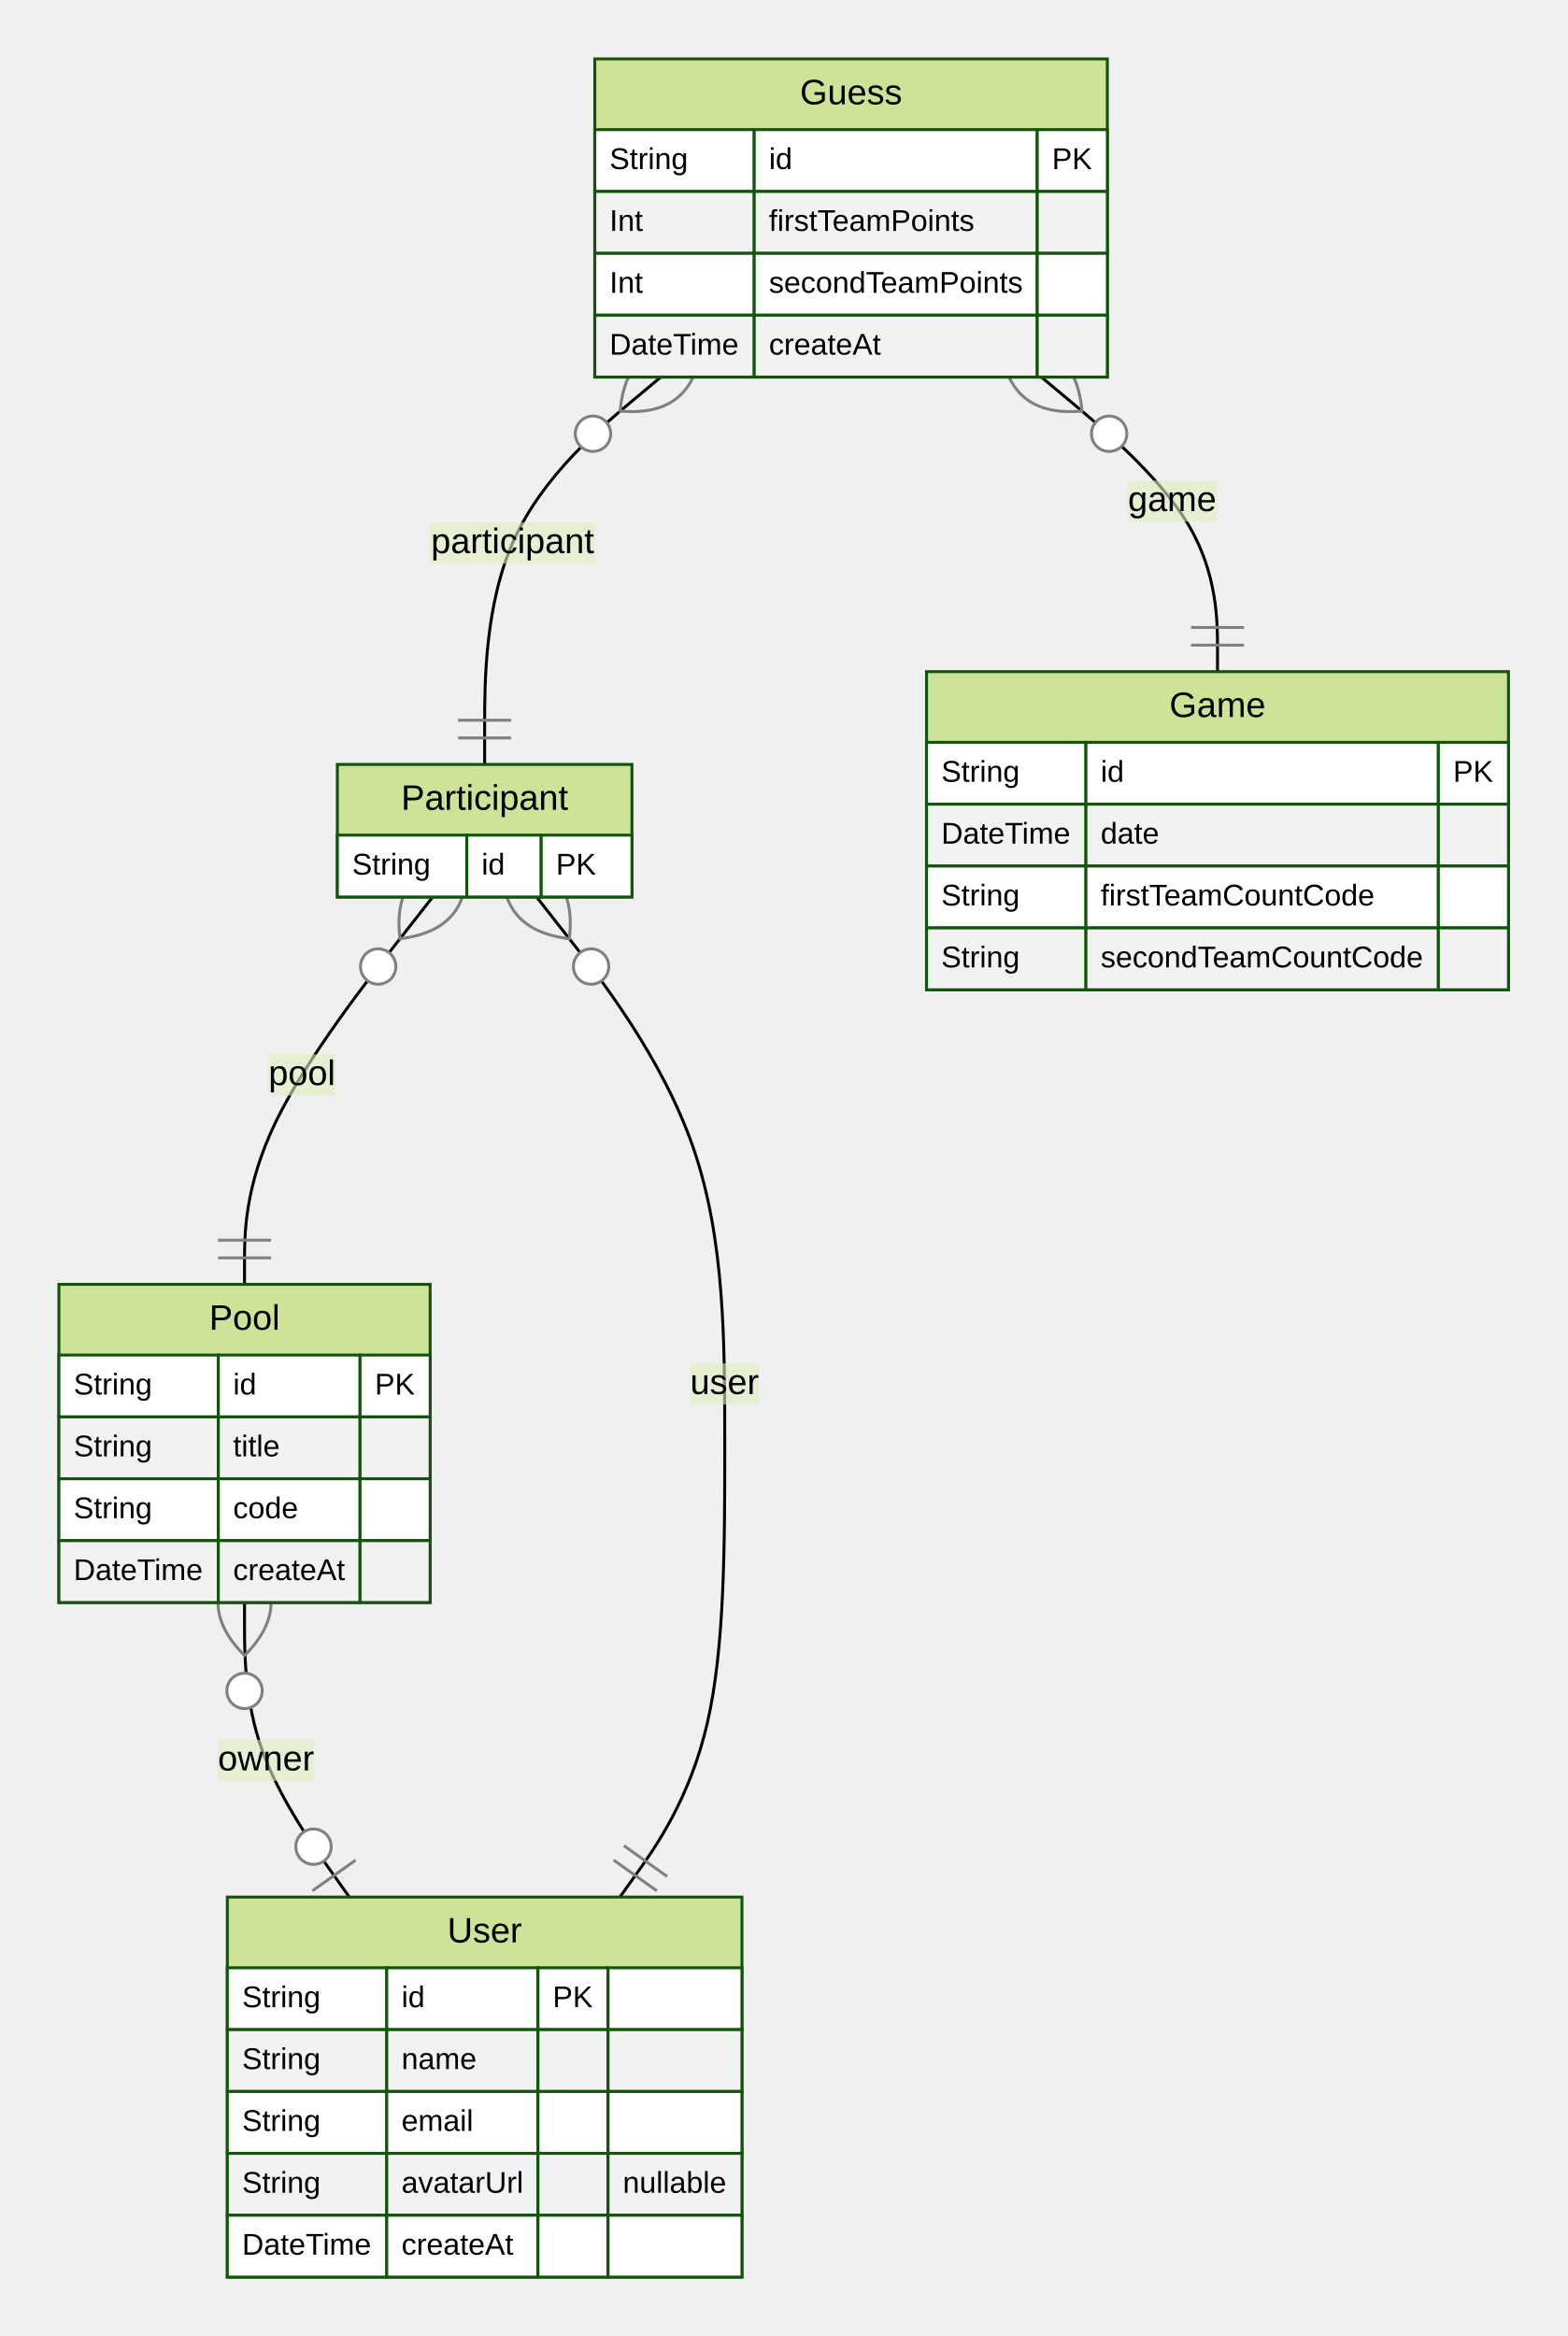
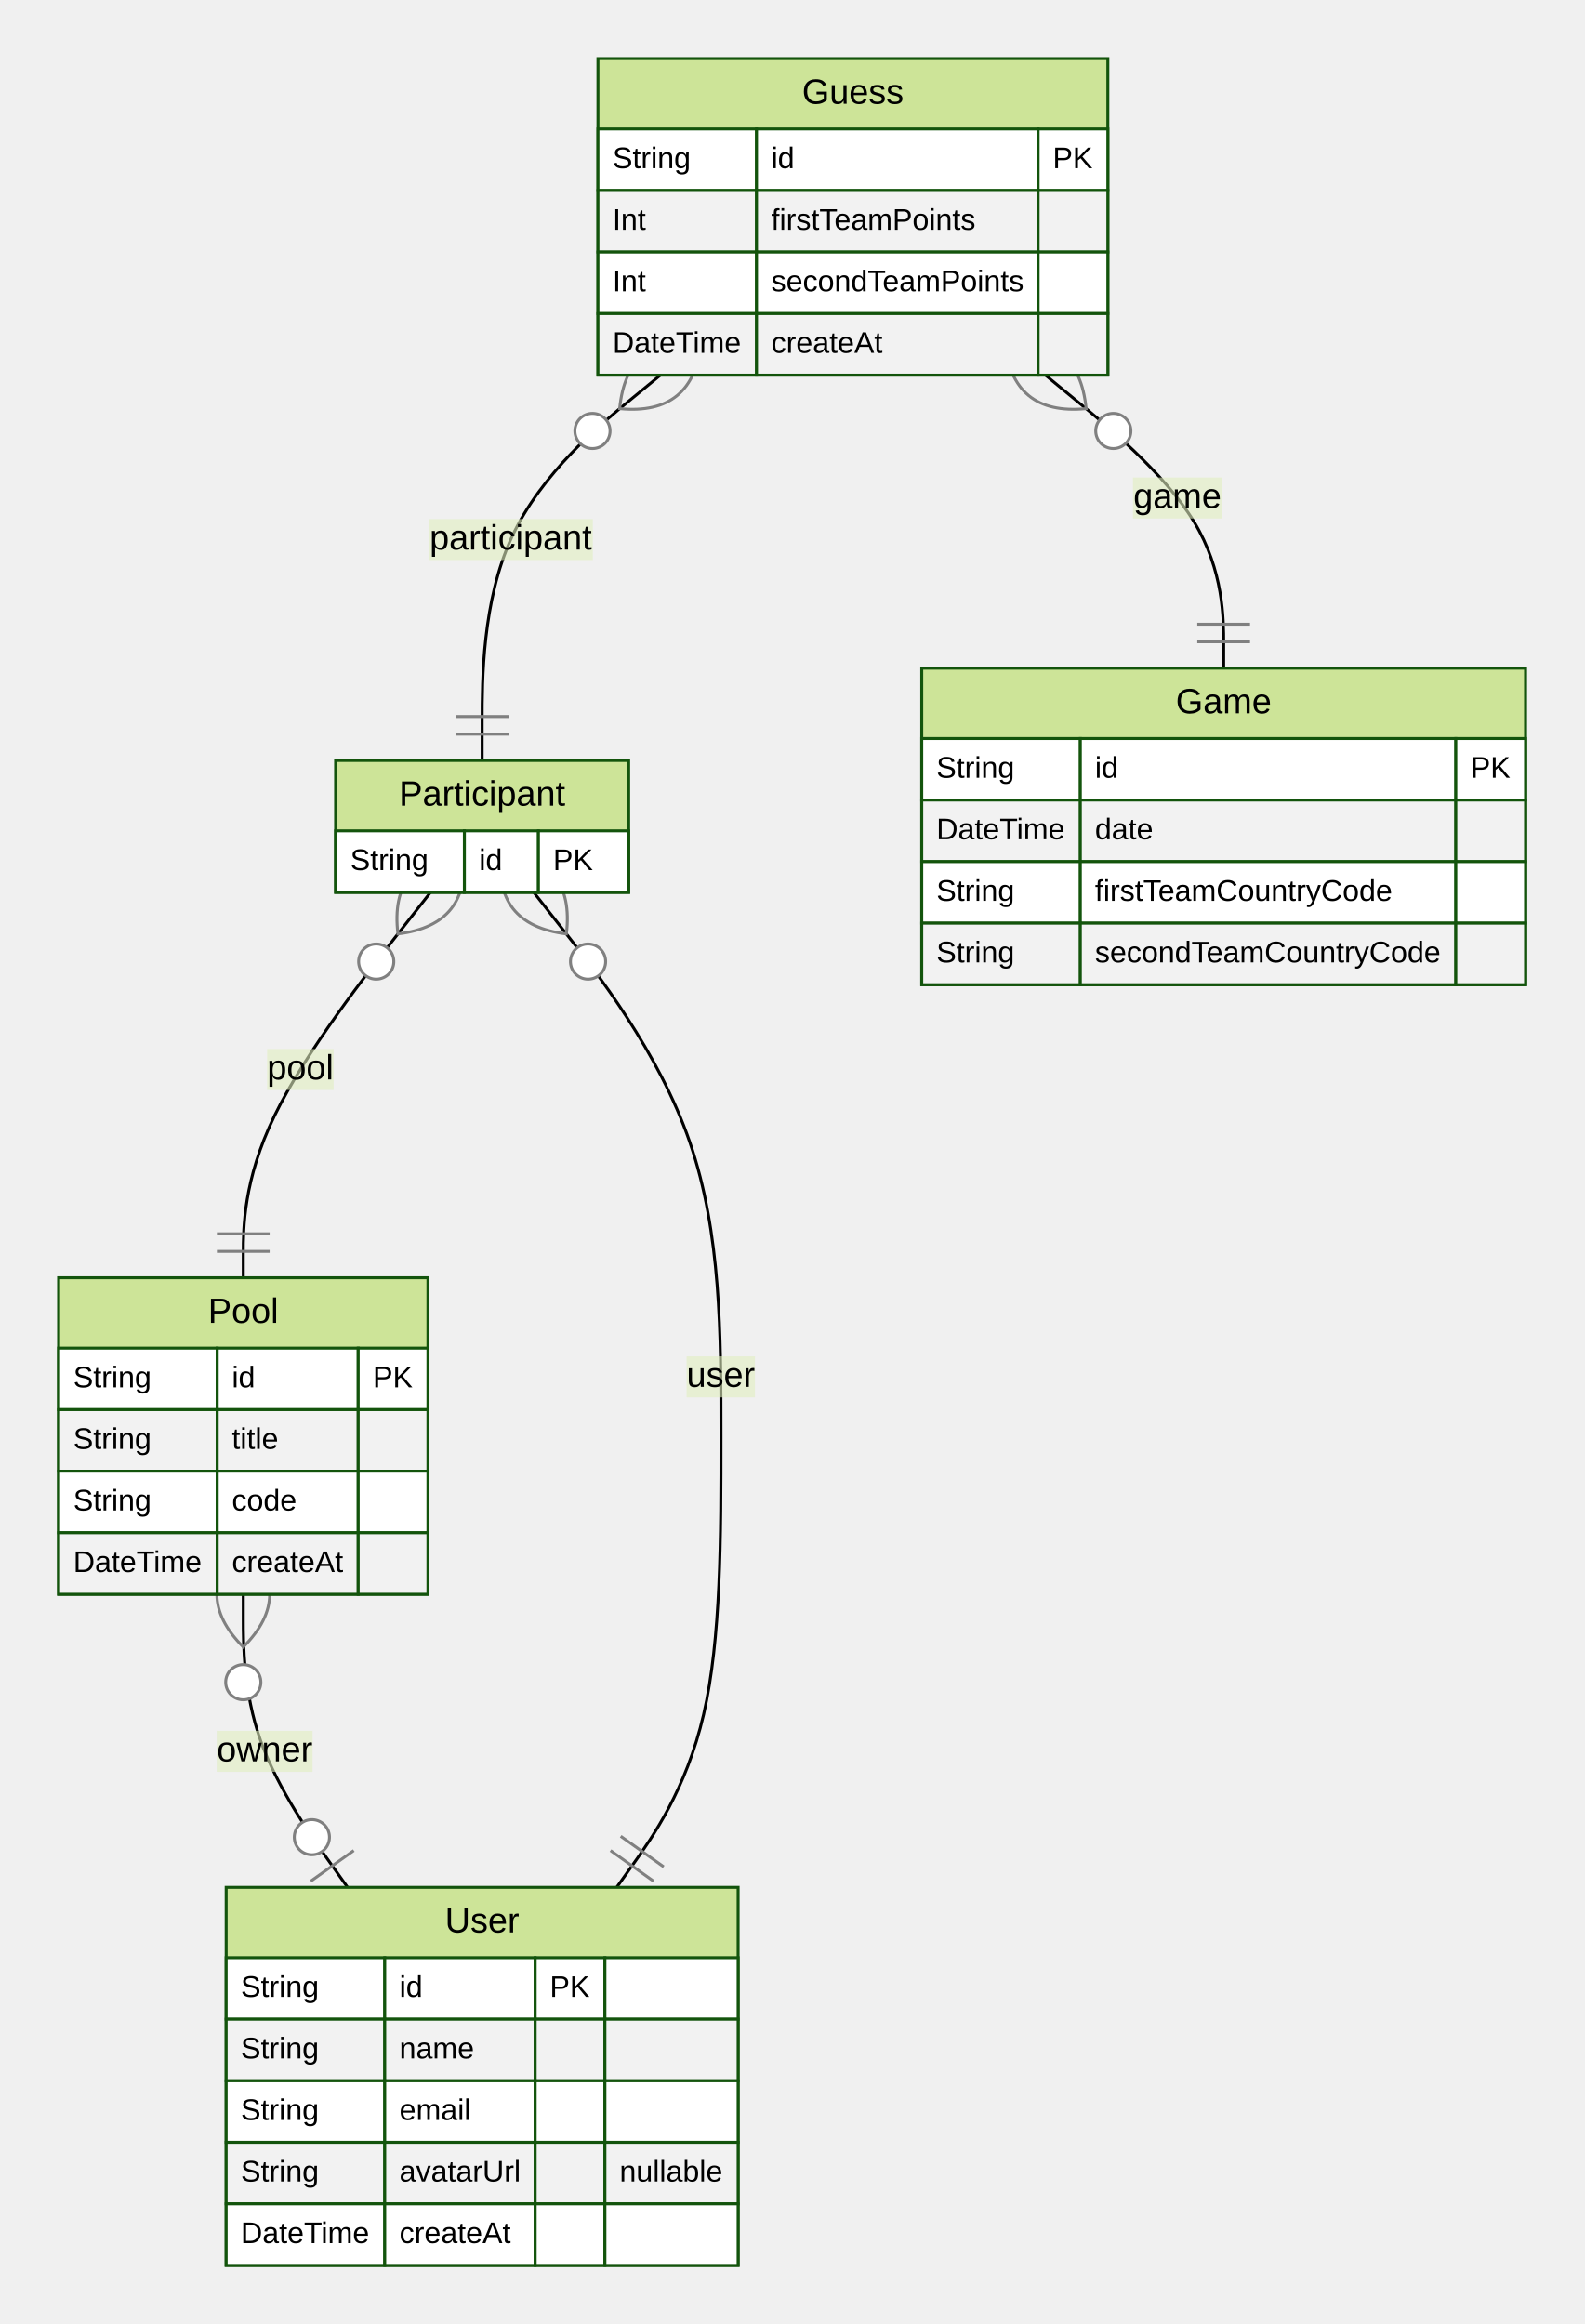
- <svg xmlns="http://www.w3.org/2000/svg" aria-labelledby="chart-title-mermaid-0 chart-desc-mermaid-0" role="img" viewBox="0 0 532.056 793" style="max-width: 532.056px; background-color: white;" width="100%" id="mermaid-0">
+ <svg xmlns="http://www.w3.org/2000/svg" aria-labelledby="chart-title-mermaid-0 chart-desc-mermaid-0" role="img" viewBox="0 0 540.542 793" style="max-width: 540.542px; background-color: white;" width="100%" id="mermaid-0">
  <style>#mermaid-0 {font-family:"trebuchet ms",verdana,arial,sans-serif;font-size:16px;fill:#000000;}#mermaid-0 .error-icon{fill:#552222;}#mermaid-0 .error-text{fill:#552222;stroke:#552222;}#mermaid-0 .edge-thickness-normal{stroke-width:2px;}#mermaid-0 .edge-thickness-thick{stroke-width:3.5px;}#mermaid-0 .edge-pattern-solid{stroke-dasharray:0;}#mermaid-0 .edge-pattern-dashed{stroke-dasharray:3;}#mermaid-0 .edge-pattern-dotted{stroke-dasharray:2;}#mermaid-0 .marker{fill:#000000;stroke:#000000;}#mermaid-0 .marker.cross{stroke:#000000;}#mermaid-0 svg{font-family:"trebuchet ms",verdana,arial,sans-serif;font-size:16px;}#mermaid-0 .entityBox{fill:#cde498;stroke:#13540c;}#mermaid-0 .attributeBoxOdd{fill:#ffffff;stroke:#13540c;}#mermaid-0 .attributeBoxEven{fill:#f2f2f2;stroke:#13540c;}#mermaid-0 .relationshipLabelBox{fill:hsl(78.158, 58.462%, 84.51%);opacity:0.7;background-color:hsl(78.158, 58.462%, 84.51%);}#mermaid-0 .relationshipLabelBox rect{opacity:0.5;}#mermaid-0 .relationshipLine{stroke:#000000;}#mermaid-0 :root{--mermaid-font-family:"trebuchet ms",verdana,arial,sans-serif;}</style>
  <g />
  <defs>
    <marker orient="auto" markerHeight="18" markerWidth="18" refY="9" refX="0" id="ONLY_ONE_START">
      <path d="M9,0 L9,18 M15,0 L15,18" fill="none" stroke="gray" />
    </marker>
  </defs>
  <defs>
    <marker orient="auto" markerHeight="18" markerWidth="18" refY="9" refX="18" id="ONLY_ONE_END">
      <path d="M3,0 L3,18 M9,0 L9,18" fill="none" stroke="gray" />
    </marker>
  </defs>
  <defs>
    <marker orient="auto" markerHeight="18" markerWidth="30" refY="9" refX="0" id="ZERO_OR_ONE_START">
      <circle r="6" cy="9" cx="21" fill="white" stroke="gray" />
      <path d="M9,0 L9,18" fill="none" stroke="gray" />
    </marker>
  </defs>
  <defs>
    <marker orient="auto" markerHeight="18" markerWidth="30" refY="9" refX="30" id="ZERO_OR_ONE_END">
      <circle r="6" cy="9" cx="9" fill="white" stroke="gray" />
      <path d="M21,0 L21,18" fill="none" stroke="gray" />
    </marker>
  </defs>
  <defs>
    <marker orient="auto" markerHeight="36" markerWidth="45" refY="18" refX="18" id="ONE_OR_MORE_START">
      <path d="M0,18 Q 18,0 36,18 Q 18,36 0,18 M42,9 L42,27" fill="none" stroke="gray" />
    </marker>
  </defs>
  <defs>
    <marker orient="auto" markerHeight="36" markerWidth="45" refY="18" refX="27" id="ONE_OR_MORE_END">
      <path d="M3,9 L3,27 M9,18 Q27,0 45,18 Q27,36 9,18" fill="none" stroke="gray" />
    </marker>
  </defs>
  <defs>
    <marker orient="auto" markerHeight="36" markerWidth="57" refY="18" refX="18" id="ZERO_OR_MORE_START">
      <circle r="6" cy="18" cx="48" fill="white" stroke="gray" />
      <path d="M0,18 Q18,0 36,18 Q18,36 0,18" fill="none" stroke="gray" />
    </marker>
  </defs>
  <defs>
    <marker orient="auto" markerHeight="36" markerWidth="57" refY="18" refX="39" id="ZERO_OR_MORE_END">
      <circle r="6" cy="18" cx="9" fill="white" stroke="gray" />
      <path d="M21,18 Q39,0 57,18 Q39,36 21,18" fill="none" stroke="gray" />
    </marker>
  </defs>
  <path marker-start="url(#ZERO_OR_MORE_START)" marker-end="url(#ZERO_OR_ONE_END)" fill="none" stroke="gray" d="M83.009,544L83.009,552.333C83.009,560.667,83.009,577.333,88.94,594C94.872,610.667,106.736,627.333,112.668,635.667L118.6,644" class="er relationshipLine" />
  <path marker-start="url(#ZERO_OR_MORE_START)" marker-end="url(#ONLY_ONE_END)" fill="none" stroke="gray" d="M182.146,304.5L192.791,318.083C203.436,331.667,224.727,358.833,235.372,389.75C246.017,420.667,246.017,455.333,246.017,490C246.017,524.667,246.017,559.333,240.085,585C234.153,610.667,222.29,627.333,216.358,635.667L210.426,644" class="er relationshipLine" />
  <path marker-start="url(#ZERO_OR_MORE_START)" marker-end="url(#ONLY_ONE_END)" fill="none" stroke="gray" d="M146.88,304.5L136.235,318.083C125.589,331.667,104.299,358.833,93.654,380.75C83.009,402.667,83.009,419.333,83.009,427.667L83.009,436" class="er relationshipLine" />
-   <path marker-start="url(#ZERO_OR_MORE_START)" marker-end="url(#ONLY_ONE_END)" fill="none" stroke="gray" d="M353.483,128L363.45,136.333C373.417,144.667,393.351,161.333,403.317,178C413.284,194.667,413.284,211.333,413.284,219.667L413.284,228" class="er relationshipLine" />
-   <path marker-start="url(#ZERO_OR_MORE_START)" marker-end="url(#ONLY_ONE_END)" fill="none" stroke="gray" d="M224.314,128L214.347,136.333C204.38,144.667,184.446,161.333,174.48,183.25C164.513,205.167,164.513,232.333,164.513,245.917L164.513,259.5" class="er relationshipLine" />
+   <path marker-start="url(#ZERO_OR_MORE_START)" marker-end="url(#ONLY_ONE_END)" fill="none" stroke="gray" d="M356.707,128L366.843,136.333C376.98,144.667,397.254,161.333,407.391,178C417.527,194.667,417.527,211.333,417.527,219.667L417.527,228" class="er relationshipLine" />
+   <path marker-start="url(#ZERO_OR_MORE_START)" marker-end="url(#ONLY_ONE_END)" fill="none" stroke="gray" d="M225.334,128L215.197,136.333C205.06,144.667,184.786,161.333,174.65,183.25C164.513,205.167,164.513,232.333,164.513,245.917L164.513,259.5" class="er relationshipLine" />
  <g transform="translate(20,436 )" id="Pool">
    <rect height="108" width="126.017" y="0" x="0" stroke="gray" fill-opacity="100%" fill="honeydew" class="er entityBox" />
    <text transform="translate(63.00859,12)" style="font-family: &quot;trebuchet ms&quot;, verdana, arial, sans-serif;; font-size: 12px" text-anchor="middle" dominant-baseline="middle" y="0" x="0" id="entity-Pool" class="er entityLabel">Pool</text>
    <rect height="21" width="54.113" y="24" x="0" stroke="gray" fill-opacity="100%" fill="honeydew" class="er attributeBoxOdd" />
    <text transform="translate(5,34.5)" style="font-family: &quot;trebuchet ms&quot;, verdana, arial, sans-serif;; font-size: 10.2px" text-anchor="left" dominant-baseline="middle" y="0" x="0" id="entity-Pool-attr-1-type" class="er entityLabel">String</text>
    <rect height="21" width="48.109" y="24" x="54.113" stroke="gray" fill-opacity="100%" fill="honeydew" class="er attributeBoxOdd" />
    <text transform="translate(59.11313,34.5)" style="font-family: &quot;trebuchet ms&quot;, verdana, arial, sans-serif;; font-size: 10.2px" text-anchor="left" dominant-baseline="middle" y="0" x="0" id="entity-Pool-attr-1-name" class="er entityLabel">id</text>
    <rect height="21" width="23.795" y="24" x="102.222" stroke="gray" fill-opacity="100%" fill="honeydew" class="er attributeBoxOdd" />
    <text transform="translate(107.2222,34.5)" style="font-family: &quot;trebuchet ms&quot;, verdana, arial, sans-serif;; font-size: 10.2px" text-anchor="left" dominant-baseline="middle" y="0" x="0" id="entity-Pool-attr-1-key" class="er entityLabel">PK</text>
    <rect height="21" width="54.113" y="45" x="0" stroke="gray" fill-opacity="100%" fill="honeydew" class="er attributeBoxEven" />
    <text transform="translate(5,55.5)" style="font-family: &quot;trebuchet ms&quot;, verdana, arial, sans-serif;; font-size: 10.2px" text-anchor="left" dominant-baseline="middle" y="0" x="0" id="entity-Pool-attr-2-type" class="er entityLabel">String</text>
    <rect height="21" width="48.109" y="45" x="54.113" stroke="gray" fill-opacity="100%" fill="honeydew" class="er attributeBoxEven" />
    <text transform="translate(59.11313,55.5)" style="font-family: &quot;trebuchet ms&quot;, verdana, arial, sans-serif;; font-size: 10.2px" text-anchor="left" dominant-baseline="middle" y="0" x="0" id="entity-Pool-attr-2-name" class="er entityLabel">title</text>
    <rect height="21" width="23.795" y="45" x="102.222" stroke="gray" fill-opacity="100%" fill="honeydew" class="er attributeBoxEven" />
    <text transform="translate(107.2222,55.5)" style="font-family: &quot;trebuchet ms&quot;, verdana, arial, sans-serif;; font-size: 10.2px" text-anchor="left" dominant-baseline="middle" y="0" x="0" id="entity-Pool-attr-2-key" class="er entityLabel" />
    <rect height="21" width="54.113" y="66" x="0" stroke="gray" fill-opacity="100%" fill="honeydew" class="er attributeBoxOdd" />
    <text transform="translate(5,76.5)" style="font-family: &quot;trebuchet ms&quot;, verdana, arial, sans-serif;; font-size: 10.2px" text-anchor="left" dominant-baseline="middle" y="0" x="0" id="entity-Pool-attr-3-type" class="er entityLabel">String</text>
    <rect height="21" width="48.109" y="66" x="54.113" stroke="gray" fill-opacity="100%" fill="honeydew" class="er attributeBoxOdd" />
    <text transform="translate(59.11313,76.5)" style="font-family: &quot;trebuchet ms&quot;, verdana, arial, sans-serif;; font-size: 10.2px" text-anchor="left" dominant-baseline="middle" y="0" x="0" id="entity-Pool-attr-3-name" class="er entityLabel">code</text>
    <rect height="21" width="23.795" y="66" x="102.222" stroke="gray" fill-opacity="100%" fill="honeydew" class="er attributeBoxOdd" />
    <text transform="translate(107.2222,76.5)" style="font-family: &quot;trebuchet ms&quot;, verdana, arial, sans-serif;; font-size: 10.2px" text-anchor="left" dominant-baseline="middle" y="0" x="0" id="entity-Pool-attr-3-key" class="er entityLabel" />
    <rect height="21" width="54.113" y="87" x="0" stroke="gray" fill-opacity="100%" fill="honeydew" class="er attributeBoxEven" />
    <text transform="translate(5,97.5)" style="font-family: &quot;trebuchet ms&quot;, verdana, arial, sans-serif;; font-size: 10.2px" text-anchor="left" dominant-baseline="middle" y="0" x="0" id="entity-Pool-attr-4-type" class="er entityLabel">DateTime</text>
    <rect height="21" width="48.109" y="87" x="54.113" stroke="gray" fill-opacity="100%" fill="honeydew" class="er attributeBoxEven" />
    <text transform="translate(59.11313,97.5)" style="font-family: &quot;trebuchet ms&quot;, verdana, arial, sans-serif;; font-size: 10.2px" text-anchor="left" dominant-baseline="middle" y="0" x="0" id="entity-Pool-attr-4-name" class="er entityLabel">createAt</text>
    <rect height="21" width="23.795" y="87" x="102.222" stroke="gray" fill-opacity="100%" fill="honeydew" class="er attributeBoxEven" />
    <text transform="translate(107.2222,97.5)" style="font-family: &quot;trebuchet ms&quot;, verdana, arial, sans-serif;; font-size: 10.2px" text-anchor="left" dominant-baseline="middle" y="0" x="0" id="entity-Pool-attr-4-key" class="er entityLabel" />
  </g>
  <g transform="translate(114.5129,259.5 )" id="Participant">
    <rect height="45" width="100" y="0" x="0" stroke="gray" fill-opacity="100%" fill="honeydew" class="er entityBox" />
    <text transform="translate(50,12)" style="font-family: &quot;trebuchet ms&quot;, verdana, arial, sans-serif;; font-size: 12px" text-anchor="middle" dominant-baseline="middle" y="0" x="0" id="entity-Participant" class="er entityLabel">Participant</text>
    <rect height="21" width="43.945" y="24" x="0" stroke="gray" fill-opacity="100%" fill="honeydew" class="er attributeBoxOdd" />
    <text transform="translate(5,34.5)" style="font-family: &quot;trebuchet ms&quot;, verdana, arial, sans-serif;; font-size: 10.2px" text-anchor="left" dominant-baseline="middle" y="0" x="0" id="entity-Participant-attr-1-type" class="er entityLabel">String</text>
    <rect height="21" width="25.262" y="24" x="43.945" stroke="gray" fill-opacity="100%" fill="honeydew" class="er attributeBoxOdd" />
    <text transform="translate(48.94526,34.5)" style="font-family: &quot;trebuchet ms&quot;, verdana, arial, sans-serif;; font-size: 10.2px" text-anchor="left" dominant-baseline="middle" y="0" x="0" id="entity-Participant-attr-1-name" class="er entityLabel">id</text>
    <rect height="21" width="30.793" y="24" x="69.207" stroke="gray" fill-opacity="100%" fill="honeydew" class="er attributeBoxOdd" />
    <text transform="translate(74.20681,34.5)" style="font-family: &quot;trebuchet ms&quot;, verdana, arial, sans-serif;; font-size: 10.2px" text-anchor="left" dominant-baseline="middle" y="0" x="0" id="entity-Participant-attr-1-key" class="er entityLabel">PK</text>
  </g>
  <g transform="translate(77.16816,644 )" id="User">
    <rect height="129" width="174.689" y="0" x="0" stroke="gray" fill-opacity="100%" fill="honeydew" class="er entityBox" />
    <text transform="translate(87.34473,12)" style="font-family: &quot;trebuchet ms&quot;, verdana, arial, sans-serif;; font-size: 12px" text-anchor="middle" dominant-baseline="middle" y="0" x="0" id="entity-User" class="er entityLabel">User</text>
    <rect height="21" width="54.113" y="24" x="0" stroke="gray" fill-opacity="100%" fill="honeydew" class="er attributeBoxOdd" />
    <text transform="translate(5,34.5)" style="font-family: &quot;trebuchet ms&quot;, verdana, arial, sans-serif;; font-size: 10.2px" text-anchor="left" dominant-baseline="middle" y="0" x="0" id="entity-User-attr-1-type" class="er entityLabel">String</text>
    <rect height="21" width="51.328" y="24" x="54.113" stroke="gray" fill-opacity="100%" fill="honeydew" class="er attributeBoxOdd" />
    <text transform="translate(59.11313,34.5)" style="font-family: &quot;trebuchet ms&quot;, verdana, arial, sans-serif;; font-size: 10.2px" text-anchor="left" dominant-baseline="middle" y="0" x="0" id="entity-User-attr-1-name" class="er entityLabel">id</text>
    <rect height="21" width="23.795" y="24" x="105.441" stroke="gray" fill-opacity="100%" fill="honeydew" class="er attributeBoxOdd" />
    <text transform="translate(110.4413,34.5)" style="font-family: &quot;trebuchet ms&quot;, verdana, arial, sans-serif;; font-size: 10.2px" text-anchor="left" dominant-baseline="middle" y="0" x="0" id="entity-User-attr-1-key" class="er entityLabel">PK</text>
    <rect height="21" width="45.453" y="24" x="129.236" stroke="gray" fill-opacity="100%" fill="honeydew" class="er attributeBoxOdd" />
    <text transform="translate(134.2362,34.5)" style="font-family: &quot;trebuchet ms&quot;, verdana, arial, sans-serif;; font-size: 10.2px" text-anchor="left" dominant-baseline="middle" y="0" x="0" id="entity-User-attr-1-comment" class="er entityLabel" />
    <rect height="21" width="54.113" y="45" x="0" stroke="gray" fill-opacity="100%" fill="honeydew" class="er attributeBoxEven" />
    <text transform="translate(5,55.5)" style="font-family: &quot;trebuchet ms&quot;, verdana, arial, sans-serif;; font-size: 10.2px" text-anchor="left" dominant-baseline="middle" y="0" x="0" id="entity-User-attr-2-type" class="er entityLabel">String</text>
    <rect height="21" width="51.328" y="45" x="54.113" stroke="gray" fill-opacity="100%" fill="honeydew" class="er attributeBoxEven" />
    <text transform="translate(59.11313,55.5)" style="font-family: &quot;trebuchet ms&quot;, verdana, arial, sans-serif;; font-size: 10.2px" text-anchor="left" dominant-baseline="middle" y="0" x="0" id="entity-User-attr-2-name" class="er entityLabel">name</text>
    <rect height="21" width="23.795" y="45" x="105.441" stroke="gray" fill-opacity="100%" fill="honeydew" class="er attributeBoxEven" />
    <text transform="translate(110.4413,55.5)" style="font-family: &quot;trebuchet ms&quot;, verdana, arial, sans-serif;; font-size: 10.2px" text-anchor="left" dominant-baseline="middle" y="0" x="0" id="entity-User-attr-2-key" class="er entityLabel" />
    <rect height="21" width="45.453" y="45" x="129.236" stroke="gray" fill-opacity="100%" fill="honeydew" class="er attributeBoxEven" />
    <text transform="translate(134.2362,55.5)" style="font-family: &quot;trebuchet ms&quot;, verdana, arial, sans-serif;; font-size: 10.2px" text-anchor="left" dominant-baseline="middle" y="0" x="0" id="entity-User-attr-2-comment" class="er entityLabel" />
    <rect height="21" width="54.113" y="66" x="0" stroke="gray" fill-opacity="100%" fill="honeydew" class="er attributeBoxOdd" />
    <text transform="translate(5,76.5)" style="font-family: &quot;trebuchet ms&quot;, verdana, arial, sans-serif;; font-size: 10.2px" text-anchor="left" dominant-baseline="middle" y="0" x="0" id="entity-User-attr-3-type" class="er entityLabel">String</text>
    <rect height="21" width="51.328" y="66" x="54.113" stroke="gray" fill-opacity="100%" fill="honeydew" class="er attributeBoxOdd" />
    <text transform="translate(59.11313,76.5)" style="font-family: &quot;trebuchet ms&quot;, verdana, arial, sans-serif;; font-size: 10.2px" text-anchor="left" dominant-baseline="middle" y="0" x="0" id="entity-User-attr-3-name" class="er entityLabel">email</text>
    <rect height="21" width="23.795" y="66" x="105.441" stroke="gray" fill-opacity="100%" fill="honeydew" class="er attributeBoxOdd" />
    <text transform="translate(110.4413,76.5)" style="font-family: &quot;trebuchet ms&quot;, verdana, arial, sans-serif;; font-size: 10.2px" text-anchor="left" dominant-baseline="middle" y="0" x="0" id="entity-User-attr-3-key" class="er entityLabel" />
    <rect height="21" width="45.453" y="66" x="129.236" stroke="gray" fill-opacity="100%" fill="honeydew" class="er attributeBoxOdd" />
    <text transform="translate(134.2362,76.5)" style="font-family: &quot;trebuchet ms&quot;, verdana, arial, sans-serif;; font-size: 10.2px" text-anchor="left" dominant-baseline="middle" y="0" x="0" id="entity-User-attr-3-comment" class="er entityLabel" />
    <rect height="21" width="54.113" y="87" x="0" stroke="gray" fill-opacity="100%" fill="honeydew" class="er attributeBoxEven" />
    <text transform="translate(5,97.5)" style="font-family: &quot;trebuchet ms&quot;, verdana, arial, sans-serif;; font-size: 10.2px" text-anchor="left" dominant-baseline="middle" y="0" x="0" id="entity-User-attr-4-type" class="er entityLabel">String</text>
    <rect height="21" width="51.328" y="87" x="54.113" stroke="gray" fill-opacity="100%" fill="honeydew" class="er attributeBoxEven" />
    <text transform="translate(59.11313,97.5)" style="font-family: &quot;trebuchet ms&quot;, verdana, arial, sans-serif;; font-size: 10.2px" text-anchor="left" dominant-baseline="middle" y="0" x="0" id="entity-User-attr-4-name" class="er entityLabel">avatarUrl</text>
    <rect height="21" width="23.795" y="87" x="105.441" stroke="gray" fill-opacity="100%" fill="honeydew" class="er attributeBoxEven" />
    <text transform="translate(110.4413,97.5)" style="font-family: &quot;trebuchet ms&quot;, verdana, arial, sans-serif;; font-size: 10.2px" text-anchor="left" dominant-baseline="middle" y="0" x="0" id="entity-User-attr-4-key" class="er entityLabel" />
    <rect height="21" width="45.453" y="87" x="129.236" stroke="gray" fill-opacity="100%" fill="honeydew" class="er attributeBoxEven" />
    <text transform="translate(134.2362,97.5)" style="font-family: &quot;trebuchet ms&quot;, verdana, arial, sans-serif;; font-size: 10.2px" text-anchor="left" dominant-baseline="middle" y="0" x="0" id="entity-User-attr-4-comment" class="er entityLabel">nullable</text>
    <rect height="21" width="54.113" y="108" x="0" stroke="gray" fill-opacity="100%" fill="honeydew" class="er attributeBoxOdd" />
    <text transform="translate(5,118.5)" style="font-family: &quot;trebuchet ms&quot;, verdana, arial, sans-serif;; font-size: 10.2px" text-anchor="left" dominant-baseline="middle" y="0" x="0" id="entity-User-attr-5-type" class="er entityLabel">DateTime</text>
    <rect height="21" width="51.328" y="108" x="54.113" stroke="gray" fill-opacity="100%" fill="honeydew" class="er attributeBoxOdd" />
    <text transform="translate(59.11313,118.5)" style="font-family: &quot;trebuchet ms&quot;, verdana, arial, sans-serif;; font-size: 10.2px" text-anchor="left" dominant-baseline="middle" y="0" x="0" id="entity-User-attr-5-name" class="er entityLabel">createAt</text>
    <rect height="21" width="23.795" y="108" x="105.441" stroke="gray" fill-opacity="100%" fill="honeydew" class="er attributeBoxOdd" />
    <text transform="translate(110.4413,118.5)" style="font-family: &quot;trebuchet ms&quot;, verdana, arial, sans-serif;; font-size: 10.2px" text-anchor="left" dominant-baseline="middle" y="0" x="0" id="entity-User-attr-5-key" class="er entityLabel" />
    <rect height="21" width="45.453" y="108" x="129.236" stroke="gray" fill-opacity="100%" fill="honeydew" class="er attributeBoxOdd" />
    <text transform="translate(134.2362,118.5)" style="font-family: &quot;trebuchet ms&quot;, verdana, arial, sans-serif;; font-size: 10.2px" text-anchor="left" dominant-baseline="middle" y="0" x="0" id="entity-User-attr-5-comment" class="er entityLabel" />
  </g>
  <g transform="translate(314.5129,228 )" id="Game">
-     <rect height="108" width="197.543" y="0" x="0" stroke="gray" fill-opacity="100%" fill="honeydew" class="er entityBox" />
-     <text transform="translate(98.77132,12)" style="font-family: &quot;trebuchet ms&quot;, verdana, arial, sans-serif;; font-size: 12px" text-anchor="middle" dominant-baseline="middle" y="0" x="0" id="entity-Game" class="er entityLabel">Game</text>
+     <rect height="108" width="206.029" y="0" x="0" stroke="gray" fill-opacity="100%" fill="honeydew" class="er entityBox" />
+     <text transform="translate(103.0145,12)" style="font-family: &quot;trebuchet ms&quot;, verdana, arial, sans-serif;; font-size: 12px" text-anchor="middle" dominant-baseline="middle" y="0" x="0" id="entity-Game" class="er entityLabel">Game</text>
    <rect height="21" width="54.113" y="24" x="0" stroke="gray" fill-opacity="100%" fill="honeydew" class="er attributeBoxOdd" />
    <text transform="translate(5,34.5)" style="font-family: &quot;trebuchet ms&quot;, verdana, arial, sans-serif;; font-size: 10.2px" text-anchor="left" dominant-baseline="middle" y="0" x="0" id="entity-Game-attr-1-type" class="er entityLabel">String</text>
-     <rect height="21" width="119.635" y="24" x="54.113" stroke="gray" fill-opacity="100%" fill="honeydew" class="er attributeBoxOdd" />
+     <rect height="21" width="128.121" y="24" x="54.113" stroke="gray" fill-opacity="100%" fill="honeydew" class="er attributeBoxOdd" />
    <text transform="translate(59.11313,34.5)" style="font-family: &quot;trebuchet ms&quot;, verdana, arial, sans-serif;; font-size: 10.2px" text-anchor="left" dominant-baseline="middle" y="0" x="0" id="entity-Game-attr-1-name" class="er entityLabel">id</text>
-     <rect height="21" width="23.795" y="24" x="173.748" stroke="gray" fill-opacity="100%" fill="honeydew" class="er attributeBoxOdd" />
-     <text transform="translate(178.7477,34.5)" style="font-family: &quot;trebuchet ms&quot;, verdana, arial, sans-serif;; font-size: 10.2px" text-anchor="left" dominant-baseline="middle" y="0" x="0" id="entity-Game-attr-1-key" class="er entityLabel">PK</text>
+     <rect height="21" width="23.795" y="24" x="182.234" stroke="gray" fill-opacity="100%" fill="honeydew" class="er attributeBoxOdd" />
+     <text transform="translate(187.2339,34.5)" style="font-family: &quot;trebuchet ms&quot;, verdana, arial, sans-serif;; font-size: 10.2px" text-anchor="left" dominant-baseline="middle" y="0" x="0" id="entity-Game-attr-1-key" class="er entityLabel">PK</text>
    <rect height="21" width="54.113" y="45" x="0" stroke="gray" fill-opacity="100%" fill="honeydew" class="er attributeBoxEven" />
    <text transform="translate(5,55.5)" style="font-family: &quot;trebuchet ms&quot;, verdana, arial, sans-serif;; font-size: 10.2px" text-anchor="left" dominant-baseline="middle" y="0" x="0" id="entity-Game-attr-2-type" class="er entityLabel">DateTime</text>
-     <rect height="21" width="119.635" y="45" x="54.113" stroke="gray" fill-opacity="100%" fill="honeydew" class="er attributeBoxEven" />
+     <rect height="21" width="128.121" y="45" x="54.113" stroke="gray" fill-opacity="100%" fill="honeydew" class="er attributeBoxEven" />
    <text transform="translate(59.11313,55.5)" style="font-family: &quot;trebuchet ms&quot;, verdana, arial, sans-serif;; font-size: 10.2px" text-anchor="left" dominant-baseline="middle" y="0" x="0" id="entity-Game-attr-2-name" class="er entityLabel">date</text>
-     <rect height="21" width="23.795" y="45" x="173.748" stroke="gray" fill-opacity="100%" fill="honeydew" class="er attributeBoxEven" />
-     <text transform="translate(178.7477,55.5)" style="font-family: &quot;trebuchet ms&quot;, verdana, arial, sans-serif;; font-size: 10.2px" text-anchor="left" dominant-baseline="middle" y="0" x="0" id="entity-Game-attr-2-key" class="er entityLabel" />
+     <rect height="21" width="23.795" y="45" x="182.234" stroke="gray" fill-opacity="100%" fill="honeydew" class="er attributeBoxEven" />
+     <text transform="translate(187.2339,55.5)" style="font-family: &quot;trebuchet ms&quot;, verdana, arial, sans-serif;; font-size: 10.2px" text-anchor="left" dominant-baseline="middle" y="0" x="0" id="entity-Game-attr-2-key" class="er entityLabel" />
    <rect height="21" width="54.113" y="66" x="0" stroke="gray" fill-opacity="100%" fill="honeydew" class="er attributeBoxOdd" />
    <text transform="translate(5,76.5)" style="font-family: &quot;trebuchet ms&quot;, verdana, arial, sans-serif;; font-size: 10.2px" text-anchor="left" dominant-baseline="middle" y="0" x="0" id="entity-Game-attr-3-type" class="er entityLabel">String</text>
-     <rect height="21" width="119.635" y="66" x="54.113" stroke="gray" fill-opacity="100%" fill="honeydew" class="er attributeBoxOdd" />
-     <text transform="translate(59.11313,76.5)" style="font-family: &quot;trebuchet ms&quot;, verdana, arial, sans-serif;; font-size: 10.2px" text-anchor="left" dominant-baseline="middle" y="0" x="0" id="entity-Game-attr-3-name" class="er entityLabel">firstTeamCountCode</text>
-     <rect height="21" width="23.795" y="66" x="173.748" stroke="gray" fill-opacity="100%" fill="honeydew" class="er attributeBoxOdd" />
-     <text transform="translate(178.7477,76.5)" style="font-family: &quot;trebuchet ms&quot;, verdana, arial, sans-serif;; font-size: 10.2px" text-anchor="left" dominant-baseline="middle" y="0" x="0" id="entity-Game-attr-3-key" class="er entityLabel" />
+     <rect height="21" width="128.121" y="66" x="54.113" stroke="gray" fill-opacity="100%" fill="honeydew" class="er attributeBoxOdd" />
+     <text transform="translate(59.11313,76.5)" style="font-family: &quot;trebuchet ms&quot;, verdana, arial, sans-serif;; font-size: 10.2px" text-anchor="left" dominant-baseline="middle" y="0" x="0" id="entity-Game-attr-3-name" class="er entityLabel">firstTeamCountryCode</text>
+     <rect height="21" width="23.795" y="66" x="182.234" stroke="gray" fill-opacity="100%" fill="honeydew" class="er attributeBoxOdd" />
+     <text transform="translate(187.2339,76.5)" style="font-family: &quot;trebuchet ms&quot;, verdana, arial, sans-serif;; font-size: 10.2px" text-anchor="left" dominant-baseline="middle" y="0" x="0" id="entity-Game-attr-3-key" class="er entityLabel" />
    <rect height="21" width="54.113" y="87" x="0" stroke="gray" fill-opacity="100%" fill="honeydew" class="er attributeBoxEven" />
    <text transform="translate(5,97.5)" style="font-family: &quot;trebuchet ms&quot;, verdana, arial, sans-serif;; font-size: 10.2px" text-anchor="left" dominant-baseline="middle" y="0" x="0" id="entity-Game-attr-4-type" class="er entityLabel">String</text>
-     <rect height="21" width="119.635" y="87" x="54.113" stroke="gray" fill-opacity="100%" fill="honeydew" class="er attributeBoxEven" />
-     <text transform="translate(59.11313,97.5)" style="font-family: &quot;trebuchet ms&quot;, verdana, arial, sans-serif;; font-size: 10.2px" text-anchor="left" dominant-baseline="middle" y="0" x="0" id="entity-Game-attr-4-name" class="er entityLabel">secondTeamCountCode</text>
-     <rect height="21" width="23.795" y="87" x="173.748" stroke="gray" fill-opacity="100%" fill="honeydew" class="er attributeBoxEven" />
-     <text transform="translate(178.7477,97.5)" style="font-family: &quot;trebuchet ms&quot;, verdana, arial, sans-serif;; font-size: 10.2px" text-anchor="left" dominant-baseline="middle" y="0" x="0" id="entity-Game-attr-4-key" class="er entityLabel" />
-   </g>
-   <g transform="translate(201.9054,20 )" id="Guess">
+     <rect height="21" width="128.121" y="87" x="54.113" stroke="gray" fill-opacity="100%" fill="honeydew" class="er attributeBoxEven" />
+     <text transform="translate(59.11313,97.5)" style="font-family: &quot;trebuchet ms&quot;, verdana, arial, sans-serif;; font-size: 10.2px" text-anchor="left" dominant-baseline="middle" y="0" x="0" id="entity-Game-attr-4-name" class="er entityLabel">secondTeamCountryCode</text>
+     <rect height="21" width="23.795" y="87" x="182.234" stroke="gray" fill-opacity="100%" fill="honeydew" class="er attributeBoxEven" />
+     <text transform="translate(187.2339,97.5)" style="font-family: &quot;trebuchet ms&quot;, verdana, arial, sans-serif;; font-size: 10.2px" text-anchor="left" dominant-baseline="middle" y="0" x="0" id="entity-Game-attr-4-key" class="er entityLabel" />
+   </g>
+   <g transform="translate(204.027,20 )" id="Guess">
    <rect height="108" width="173.986" y="0" x="0" stroke="gray" fill-opacity="100%" fill="honeydew" class="er entityBox" />
    <text transform="translate(86.99312,12)" style="font-family: &quot;trebuchet ms&quot;, verdana, arial, sans-serif;; font-size: 12px" text-anchor="middle" dominant-baseline="middle" y="0" x="0" id="entity-Guess" class="er entityLabel">Guess</text>
    <rect height="21" width="54.113" y="24" x="0" stroke="gray" fill-opacity="100%" fill="honeydew" class="er attributeBoxOdd" />
    <text transform="translate(5,34.5)" style="font-family: &quot;trebuchet ms&quot;, verdana, arial, sans-serif;; font-size: 10.2px" text-anchor="left" dominant-baseline="middle" y="0" x="0" id="entity-Guess-attr-1-type" class="er entityLabel">String</text>
    <rect height="21" width="96.078" y="24" x="54.113" stroke="gray" fill-opacity="100%" fill="honeydew" class="er attributeBoxOdd" />
    <text transform="translate(59.11313,34.5)" style="font-family: &quot;trebuchet ms&quot;, verdana, arial, sans-serif;; font-size: 10.2px" text-anchor="left" dominant-baseline="middle" y="0" x="0" id="entity-Guess-attr-1-name" class="er entityLabel">id</text>
    <rect height="21" width="23.795" y="24" x="150.191" stroke="gray" fill-opacity="100%" fill="honeydew" class="er attributeBoxOdd" />
    <text transform="translate(155.1913,34.5)" style="font-family: &quot;trebuchet ms&quot;, verdana, arial, sans-serif;; font-size: 10.2px" text-anchor="left" dominant-baseline="middle" y="0" x="0" id="entity-Guess-attr-1-key" class="er entityLabel">PK</text>
    <rect height="21" width="54.113" y="45" x="0" stroke="gray" fill-opacity="100%" fill="honeydew" class="er attributeBoxEven" />
    <text transform="translate(5,55.5)" style="font-family: &quot;trebuchet ms&quot;, verdana, arial, sans-serif;; font-size: 10.2px" text-anchor="left" dominant-baseline="middle" y="0" x="0" id="entity-Guess-attr-2-type" class="er entityLabel">Int</text>
    <rect height="21" width="96.078" y="45" x="54.113" stroke="gray" fill-opacity="100%" fill="honeydew" class="er attributeBoxEven" />
    <text transform="translate(59.11313,55.5)" style="font-family: &quot;trebuchet ms&quot;, verdana, arial, sans-serif;; font-size: 10.2px" text-anchor="left" dominant-baseline="middle" y="0" x="0" id="entity-Guess-attr-2-name" class="er entityLabel">firstTeamPoints</text>
    <rect height="21" width="23.795" y="45" x="150.191" stroke="gray" fill-opacity="100%" fill="honeydew" class="er attributeBoxEven" />
    <text transform="translate(155.1913,55.5)" style="font-family: &quot;trebuchet ms&quot;, verdana, arial, sans-serif;; font-size: 10.2px" text-anchor="left" dominant-baseline="middle" y="0" x="0" id="entity-Guess-attr-2-key" class="er entityLabel" />
    <rect height="21" width="54.113" y="66" x="0" stroke="gray" fill-opacity="100%" fill="honeydew" class="er attributeBoxOdd" />
    <text transform="translate(5,76.5)" style="font-family: &quot;trebuchet ms&quot;, verdana, arial, sans-serif;; font-size: 10.2px" text-anchor="left" dominant-baseline="middle" y="0" x="0" id="entity-Guess-attr-3-type" class="er entityLabel">Int</text>
    <rect height="21" width="96.078" y="66" x="54.113" stroke="gray" fill-opacity="100%" fill="honeydew" class="er attributeBoxOdd" />
    <text transform="translate(59.11313,76.5)" style="font-family: &quot;trebuchet ms&quot;, verdana, arial, sans-serif;; font-size: 10.2px" text-anchor="left" dominant-baseline="middle" y="0" x="0" id="entity-Guess-attr-3-name" class="er entityLabel">secondTeamPoints</text>
    <rect height="21" width="23.795" y="66" x="150.191" stroke="gray" fill-opacity="100%" fill="honeydew" class="er attributeBoxOdd" />
    <text transform="translate(155.1913,76.5)" style="font-family: &quot;trebuchet ms&quot;, verdana, arial, sans-serif;; font-size: 10.2px" text-anchor="left" dominant-baseline="middle" y="0" x="0" id="entity-Guess-attr-3-key" class="er entityLabel" />
    <rect height="21" width="54.113" y="87" x="0" stroke="gray" fill-opacity="100%" fill="honeydew" class="er attributeBoxEven" />
    <text transform="translate(5,97.5)" style="font-family: &quot;trebuchet ms&quot;, verdana, arial, sans-serif;; font-size: 10.2px" text-anchor="left" dominant-baseline="middle" y="0" x="0" id="entity-Guess-attr-4-type" class="er entityLabel">DateTime</text>
    <rect height="21" width="96.078" y="87" x="54.113" stroke="gray" fill-opacity="100%" fill="honeydew" class="er attributeBoxEven" />
    <text transform="translate(59.11313,97.5)" style="font-family: &quot;trebuchet ms&quot;, verdana, arial, sans-serif;; font-size: 10.2px" text-anchor="left" dominant-baseline="middle" y="0" x="0" id="entity-Guess-attr-4-name" class="er entityLabel">createAt</text>
    <rect height="21" width="23.795" y="87" x="150.191" stroke="gray" fill-opacity="100%" fill="honeydew" class="er attributeBoxEven" />
    <text transform="translate(155.1913,97.5)" style="font-family: &quot;trebuchet ms&quot;, verdana, arial, sans-serif;; font-size: 10.2px" text-anchor="left" dominant-baseline="middle" y="0" x="0" id="entity-Guess-attr-4-key" class="er entityLabel" />
  </g>
  <rect fill-opacity="85%" fill="white" height="14" width="32.688" y="590.594" x="73.965" class="er relationshipLabelBox" />
  <text style="font-family: &quot;trebuchet ms&quot;, verdana, arial, sans-serif;; font-size: 12px" dominant-baseline="middle" text-anchor="middle" y="597.594" x="90.308" id="rel1" class="er relationshipLabel">owner</text>
  <rect fill-opacity="85%" fill="white" height="14" width="23.348" y="462.817" x="234.265" class="er relationshipLabelBox" />
  <text style="font-family: &quot;trebuchet ms&quot;, verdana, arial, sans-serif;; font-size: 12px" dominant-baseline="middle" text-anchor="middle" y="469.817" x="245.939" id="rel2" class="er relationshipLabel">user</text>
  <rect fill-opacity="85%" fill="white" height="14" width="22.688" y="357.934" x="91.141" class="er relationshipLabelBox" />
  <text style="font-family: &quot;trebuchet ms&quot;, verdana, arial, sans-serif;; font-size: 12px" dominant-baseline="middle" text-anchor="middle" y="364.934" x="102.485" id="rel3" class="er relationshipLabel">pool</text>
-   <rect fill-opacity="85%" fill="white" height="14" width="30.344" y="163.104" x="382.731" class="er relationshipLabelBox" />
-   <text style="font-family: &quot;trebuchet ms&quot;, verdana, arial, sans-serif;; font-size: 12px" dominant-baseline="middle" text-anchor="middle" y="170.104" x="397.903" id="rel4" class="er relationshipLabel">game</text>
-   <rect fill-opacity="85%" fill="white" height="14" width="56.031" y="177.363" x="145.969" class="er relationshipLabelBox" />
-   <text style="font-family: &quot;trebuchet ms&quot;, verdana, arial, sans-serif;; font-size: 12px" dominant-baseline="middle" text-anchor="middle" y="184.363" x="173.984" id="rel5" class="er relationshipLabel">participant</text>
+   <rect fill-opacity="85%" fill="white" height="14" width="30.344" y="162.93" x="386.576" class="er relationshipLabelBox" />
+   <text style="font-family: &quot;trebuchet ms&quot;, verdana, arial, sans-serif;; font-size: 12px" dominant-baseline="middle" text-anchor="middle" y="169.93" x="401.747" id="rel4" class="er relationshipLabel">game</text>
+   <rect fill-opacity="85%" fill="white" height="14" width="56.031" y="177.114" x="146.241" class="er relationshipLabelBox" />
+   <text style="font-family: &quot;trebuchet ms&quot;, verdana, arial, sans-serif;; font-size: 12px" dominant-baseline="middle" text-anchor="middle" y="184.114" x="174.257" id="rel5" class="er relationshipLabel">participant</text>
</svg>
